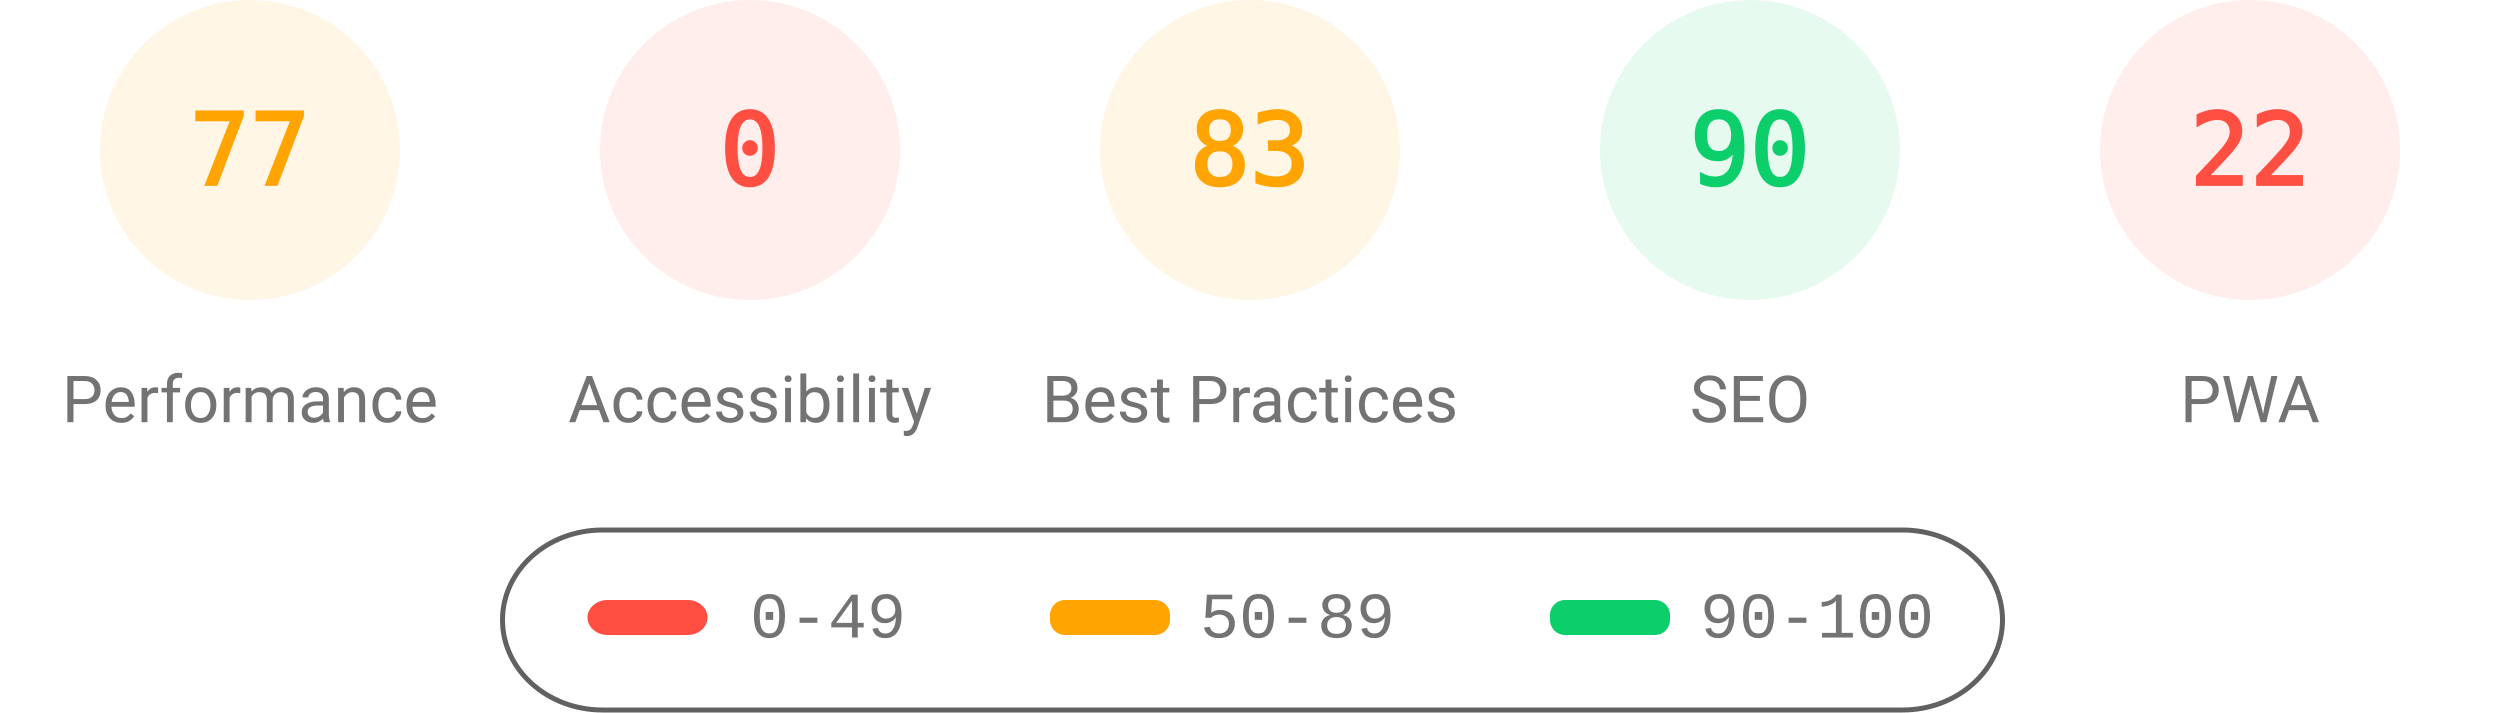
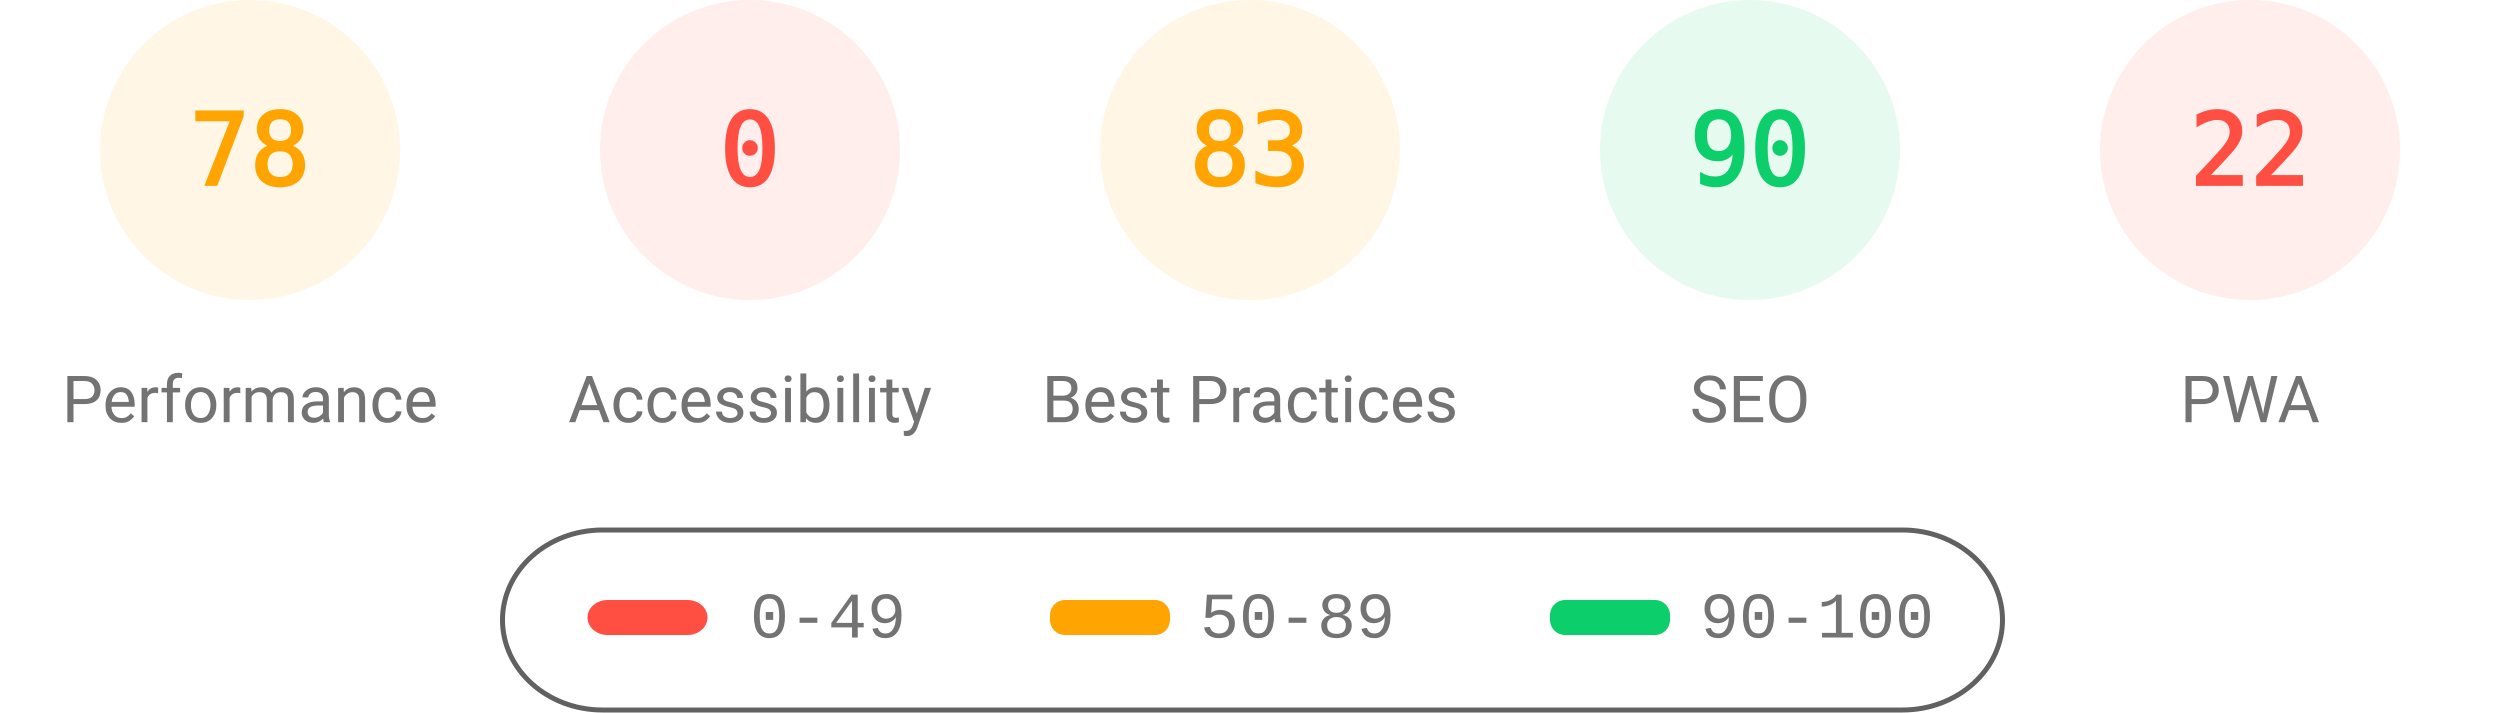
<svg xmlns="http://www.w3.org/2000/svg" fill="none" width="1000" height="285">
  <style>.gauge-base{opacity:.1}.gauge-arc{fill:none;animation-delay:250ms;stroke-linecap:round;transform:rotate(-90deg);transform-origin:100px 60px;animation:load-gauge 1s ease forwards}.guage-text{font-size:40px;font-family:monospace;text-align:center}.guage-red{color:#ff4e42;fill:#ff4e42;stroke:#ff4e42}.guage-orange{color:#ffa400;fill:#ffa400;stroke:#ffa400}.guage-green{color:#0cce6b;fill:#0cce6b;stroke:#0cce6b}.guage-undefined{color:#5c5c5c;fill:#5c5c5c;stroke:#5c5c5c}.guage-title{color:#737373;fill:#737373;stroke:none;font-size:26px;line-height:26px;font-family:Roboto,Halvetica,Arial,sans-serif}@keyframes load-gauge{from{stroke-dasharray:0 352.858}}</style>
  <svg class="guage-div guage-perf guage-orange" viewBox="0 0 200 200" width="200" height="200">
    <circle class="gauge-base" r="56" cx="100" cy="60" stroke-width="8" />
-     <circle class="gauge-arc guage-arc-1" r="56" cx="100" cy="60" stroke-width="8" style="stroke-dasharray:270.931,351.858" />
-     <text class="guage-text" x="100" y="60" alignment-baseline="central" dominant-baseline="central" text-anchor="middle">77</text>
+     <circle class="gauge-arc guage-arc-1" r="56" cx="100" cy="60" stroke-width="8" style="stroke-dasharray:274.449,351.858" />
+     <text class="guage-text" x="100" y="60" alignment-baseline="central" dominant-baseline="central" text-anchor="middle">78</text>
    <text class="guage-title" x="100" y="160" alignment-baseline="central" dominant-baseline="central" text-anchor="middle">Performance</text>
  </svg>
  <svg class="guage-div guage-acc guage-red" viewBox="0 0 200 200" width="200" height="200" x="200">
    <circle class="gauge-base" r="56" cx="100" cy="60" stroke-width="8" />
    <circle class="gauge-arc guage-arc-2" r="56" cx="100" cy="60" stroke-width="8" style="stroke-dasharray:0,351.858" />
    <text class="guage-text" x="100" y="60" alignment-baseline="central" dominant-baseline="central" text-anchor="middle">0</text>
    <text class="guage-title" x="100" y="160" alignment-baseline="central" dominant-baseline="central" text-anchor="middle">Accessibility</text>
  </svg>
  <svg class="guage-div guage-best guage-orange" viewBox="0 0 200 200" width="200" height="200" x="400">
    <circle class="gauge-base" r="56" cx="100" cy="60" stroke-width="8" />
    <circle class="gauge-arc guage-arc-3" r="56" cx="100" cy="60" stroke-width="8" style="stroke-dasharray:292.042,351.858" />
    <text class="guage-text" x="100" y="60" alignment-baseline="central" dominant-baseline="central" text-anchor="middle">83</text>
    <text class="guage-title" x="100" y="160" alignment-baseline="central" dominant-baseline="central" text-anchor="middle">Best Practices</text>
  </svg>
  <svg class="guage-div guage-seo guage-green" viewBox="0 0 200 200" width="200" height="200" x="600">
    <circle class="gauge-base" r="56" cx="100" cy="60" stroke-width="8" />
    <circle class="gauge-arc guage-arc-4" r="56" cx="100" cy="60" stroke-width="8" style="stroke-dasharray:316.672,351.858" />
    <text class="guage-text" x="100" y="60" alignment-baseline="central" dominant-baseline="central" text-anchor="middle">90</text>
    <text class="guage-title" x="100" y="160" alignment-baseline="central" dominant-baseline="central" text-anchor="middle">SEO</text>
  </svg>
  <svg class="guage-div guage-pwa guage-red" viewBox="0 0 200 200" width="200" height="200" x="800">
    <circle class="gauge-base" r="56" cx="100" cy="60" stroke-width="8" />
    <circle class="gauge-arc guage-arc-4" r="56" cx="100" cy="60" stroke-width="8" style="stroke-dasharray:77.409,351.858" />
    <text class="guage-text" x="100" y="60" alignment-baseline="central" dominant-baseline="central" text-anchor="middle">22</text>
    <text class="guage-title" x="100" y="160" alignment-baseline="central" dominant-baseline="central" text-anchor="middle">PWA</text>
  </svg>
  <svg width="604" height="76" x="200" y="210">
    <path fill="none" id="canvas_background" d="M-1-1h604v80H-1z" />
    <rect fill-opacity="0" stroke="#616161" stroke-width="2" rx="40" id="svg_2" height="72" width="600" y="2" x="1" fill="#000" />
    <rect stroke="#000" rx="8" id="svg_3" height="14" width="48" y="30" x="35" stroke-opacity="null" stroke-width="0" fill="#ff4e42" />
    <rect stroke="#000" rx="6" id="svg_4" height="14" width="48" y="30" x="220" stroke-opacity="null" stroke-width="0" fill="#ffa400" />
    <rect stroke="#000" rx="6" id="svg_5" height="14" width="48" y="30" x="420" stroke-opacity="null" stroke-width="0" fill="#0cce6b" />
    <text xml:space="preserve" text-anchor="start" font-family="'Courier New', Courier, monospace" font-size="26" id="svg_6" y="45" x="100" stroke-opacity="null" stroke-width="0" stroke="#000" fill="#737373">0-49</text>
    <text xml:space="preserve" text-anchor="start" font-family="'Courier New', Courier, monospace" font-size="26" id="svg_7" y="45" x="280" stroke-opacity="null" stroke-width="0" stroke="#000" fill="#737373">50-89</text>
    <text xml:space="preserve" text-anchor="start" font-family="'Courier New', Courier, monospace" font-size="26" id="svg_8" y="45" x="480" stroke-opacity="null" stroke-width="0" stroke="#000" fill="#737373">90-100</text>
  </svg>
</svg>
